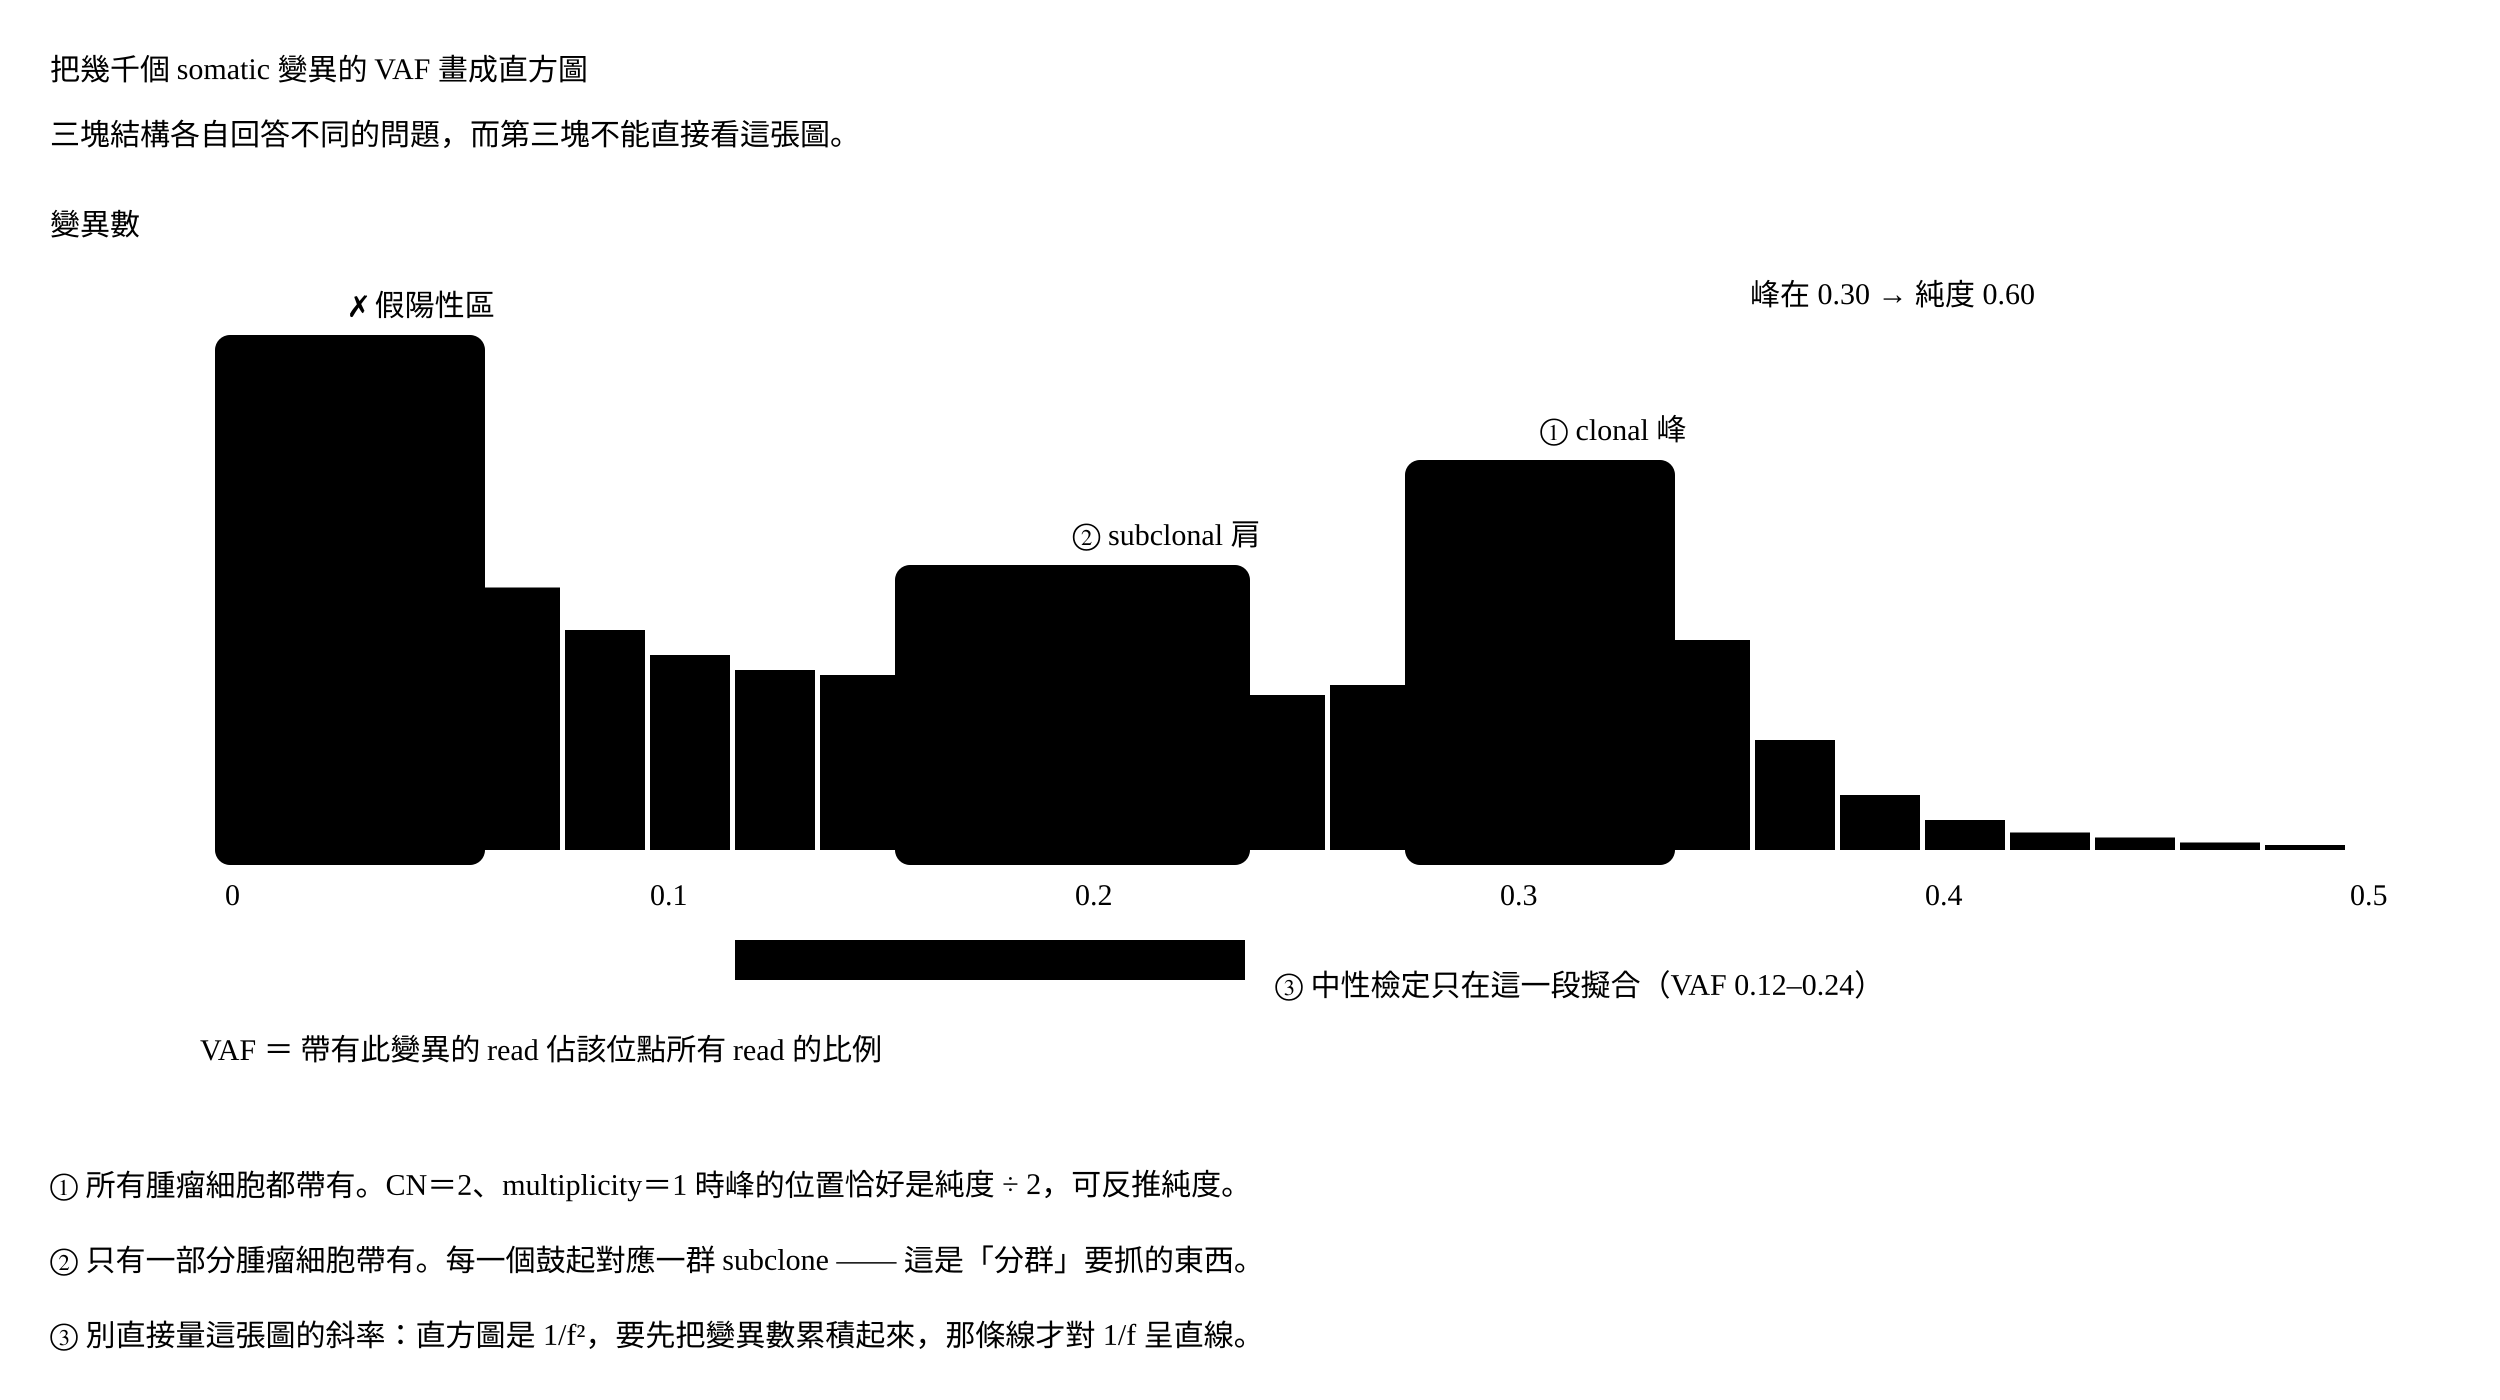
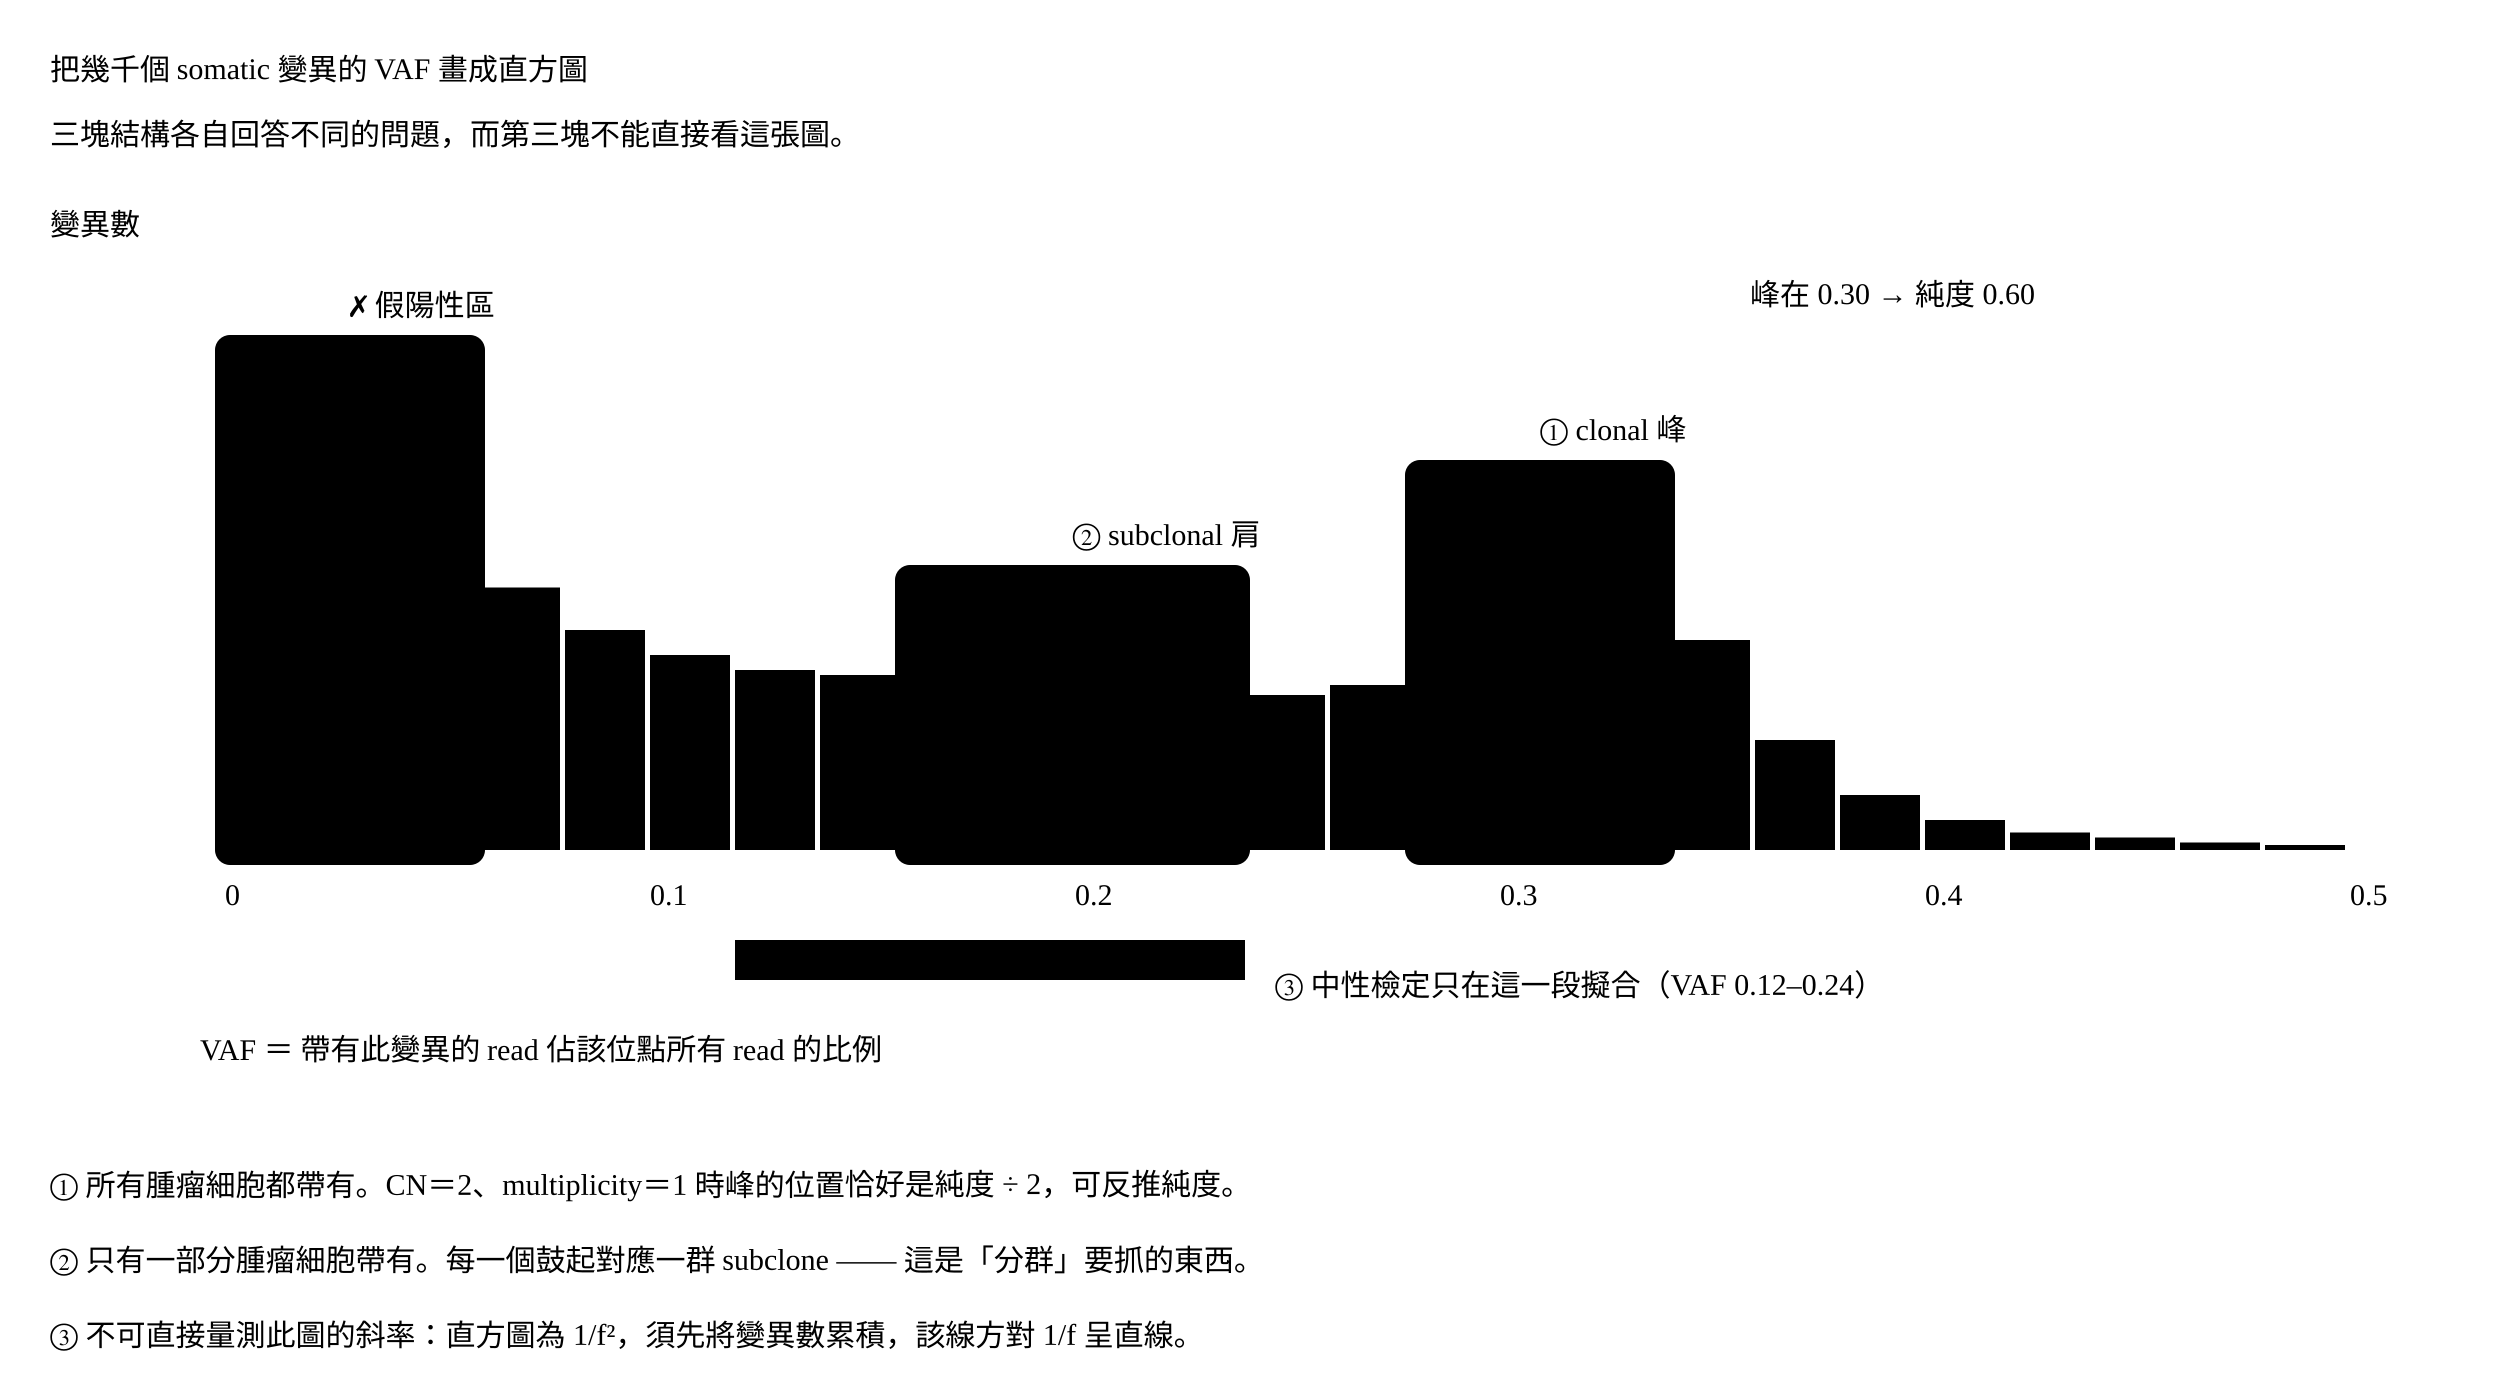
<svg xmlns="http://www.w3.org/2000/svg" viewBox="0 0 1000 560">
  <text class="lbl bold zh" x="20" y="32">把幾千個 somatic 變異的 VAF 畫成直方圖</text>
  <text class="tick zh" x="20" y="58">三塊結構各自回答不同的問題，而第三塊不能直接看這張圖。</text>
  <text class="tick zh" x="20" y="94">變異數</text>
  <rect class="bar artifact" x="90" y="140" width="32" height="200" />
  <rect class="bar artifact" x="124" y="170" width="32" height="170" />
  <rect class="bar artifact" x="158" y="210" width="32" height="130" />
  <rect class="bar" x="192" y="235" width="32" height="105" />
  <rect class="bar" x="226" y="252" width="32" height="88" />
  <rect class="bar" x="260" y="262" width="32" height="78" />
  <rect class="bar" x="294" y="268" width="32" height="72" />
  <rect class="bar" x="328" y="270" width="32" height="70" />
  <rect class="bar warn" x="362" y="252" width="32" height="88" />
  <rect class="bar warn" x="396" y="232" width="32" height="108" />
  <rect class="bar warn" x="430" y="244" width="32" height="96" />
  <rect class="bar warn" x="464" y="266" width="32" height="74" />
  <rect class="bar" x="498" y="278" width="32" height="62" />
  <rect class="bar" x="532" y="274" width="32" height="66" />
  <rect class="bar somatic" x="566" y="244" width="32" height="96" />
  <rect class="bar somatic" x="600" y="190" width="32" height="150" />
  <rect class="bar somatic" x="634" y="208" width="32" height="132" />
  <rect class="bar" x="668" y="256" width="32" height="84" />
  <rect class="bar" x="702" y="296" width="32" height="44" />
  <rect class="bar" x="736" y="318" width="32" height="22" />
  <rect class="bar" x="770" y="328" width="32" height="12" />
  <rect class="bar" x="804" y="333" width="32" height="7" />
  <rect class="bar" x="838" y="335" width="32" height="5" />
  <rect class="bar" x="872" y="337" width="32" height="3" />
  <rect class="bar" x="906" y="338" width="32" height="2" />
  <rect class="box ghost artifact" x="86" y="134" width="108" height="212" rx="6" />
  <rect class="box ghost" x="358" y="226" width="142" height="120" rx="6" />
  <rect class="box ghost accent" x="562" y="184" width="108" height="162" rx="6" />
  <text class="tick bold mid artifact" x="140" y="126">✗ 假陽性區</text>
  <text class="tick bold mid" x="429" y="218">② subclonal 肩</text>
  <text class="tick bold mid" x="616" y="176">① clonal 峰</text>
  <line class="guide somatic" x1="600" y1="146" x2="600" y2="340" style="stroke-width:2.5" />
  <text class="tick zh somatic" x="700" y="122">峰在 0.30 → 純度 0.60</text>
  <path class="conn somatic" d="M696,126 L610,146" marker-end="url(#arrow-sm)" />
  <line class="axis" x1="80" y1="340" x2="950" y2="340" />
  <line class="axis" x1="80" y1="100" x2="80" y2="340" />
  <text class="tick mid mono" x="90" y="362">0</text>
  <text class="tick mid mono" x="260" y="362">0.1</text>
  <text class="tick mid mono" x="430" y="362">0.2</text>
  <text class="tick mid mono" x="600" y="362">0.3</text>
  <text class="tick mid mono" x="770" y="362">0.4</text>
  <text class="tick mid mono" x="940" y="362">0.5</text>
  <path class="conn bad" d="M294,376 L294,392 L498,392 L498,376" style="stroke-width:2" />
  <text class="tick bold zh bad" x="510" y="398">③ 中性檢定只在這一段擬合（VAF 0.12–0.24）</text>
  <text class="tick zh" x="80" y="424">VAF ＝ 帶有此變異的 read 佔該位點所有 read 的比例</text>
  <line class="axis" x1="20" y1="448" x2="980" y2="448" />
  <text class="anno zh" x="20" y="478">① 所有腫瘤細胞都帶有。CN＝2、multiplicity＝1 時峰的位置<tspan class="bold">恰好</tspan>是純度 ÷ 2，可反推純度。</text>
  <text class="anno zh" x="20" y="508">② 只有一部分腫瘤細胞帶有。每一個鼓起對應一群 subclone —— 這是「分群」要抓的東西。</text>
-   <text class="anno zh bold" x="20" y="538">③ 別直接量這張圖的斜率：直方圖是 1/f²，要先把變異數累積起來，那條線才對 1/f 呈直線。</text>
+   <text class="anno zh bold" x="20" y="538">③ 不可直接量測此圖的斜率：直方圖為 1/f²，須先將變異數累積，該線方對 1/f 呈直線。</text>
</svg>
